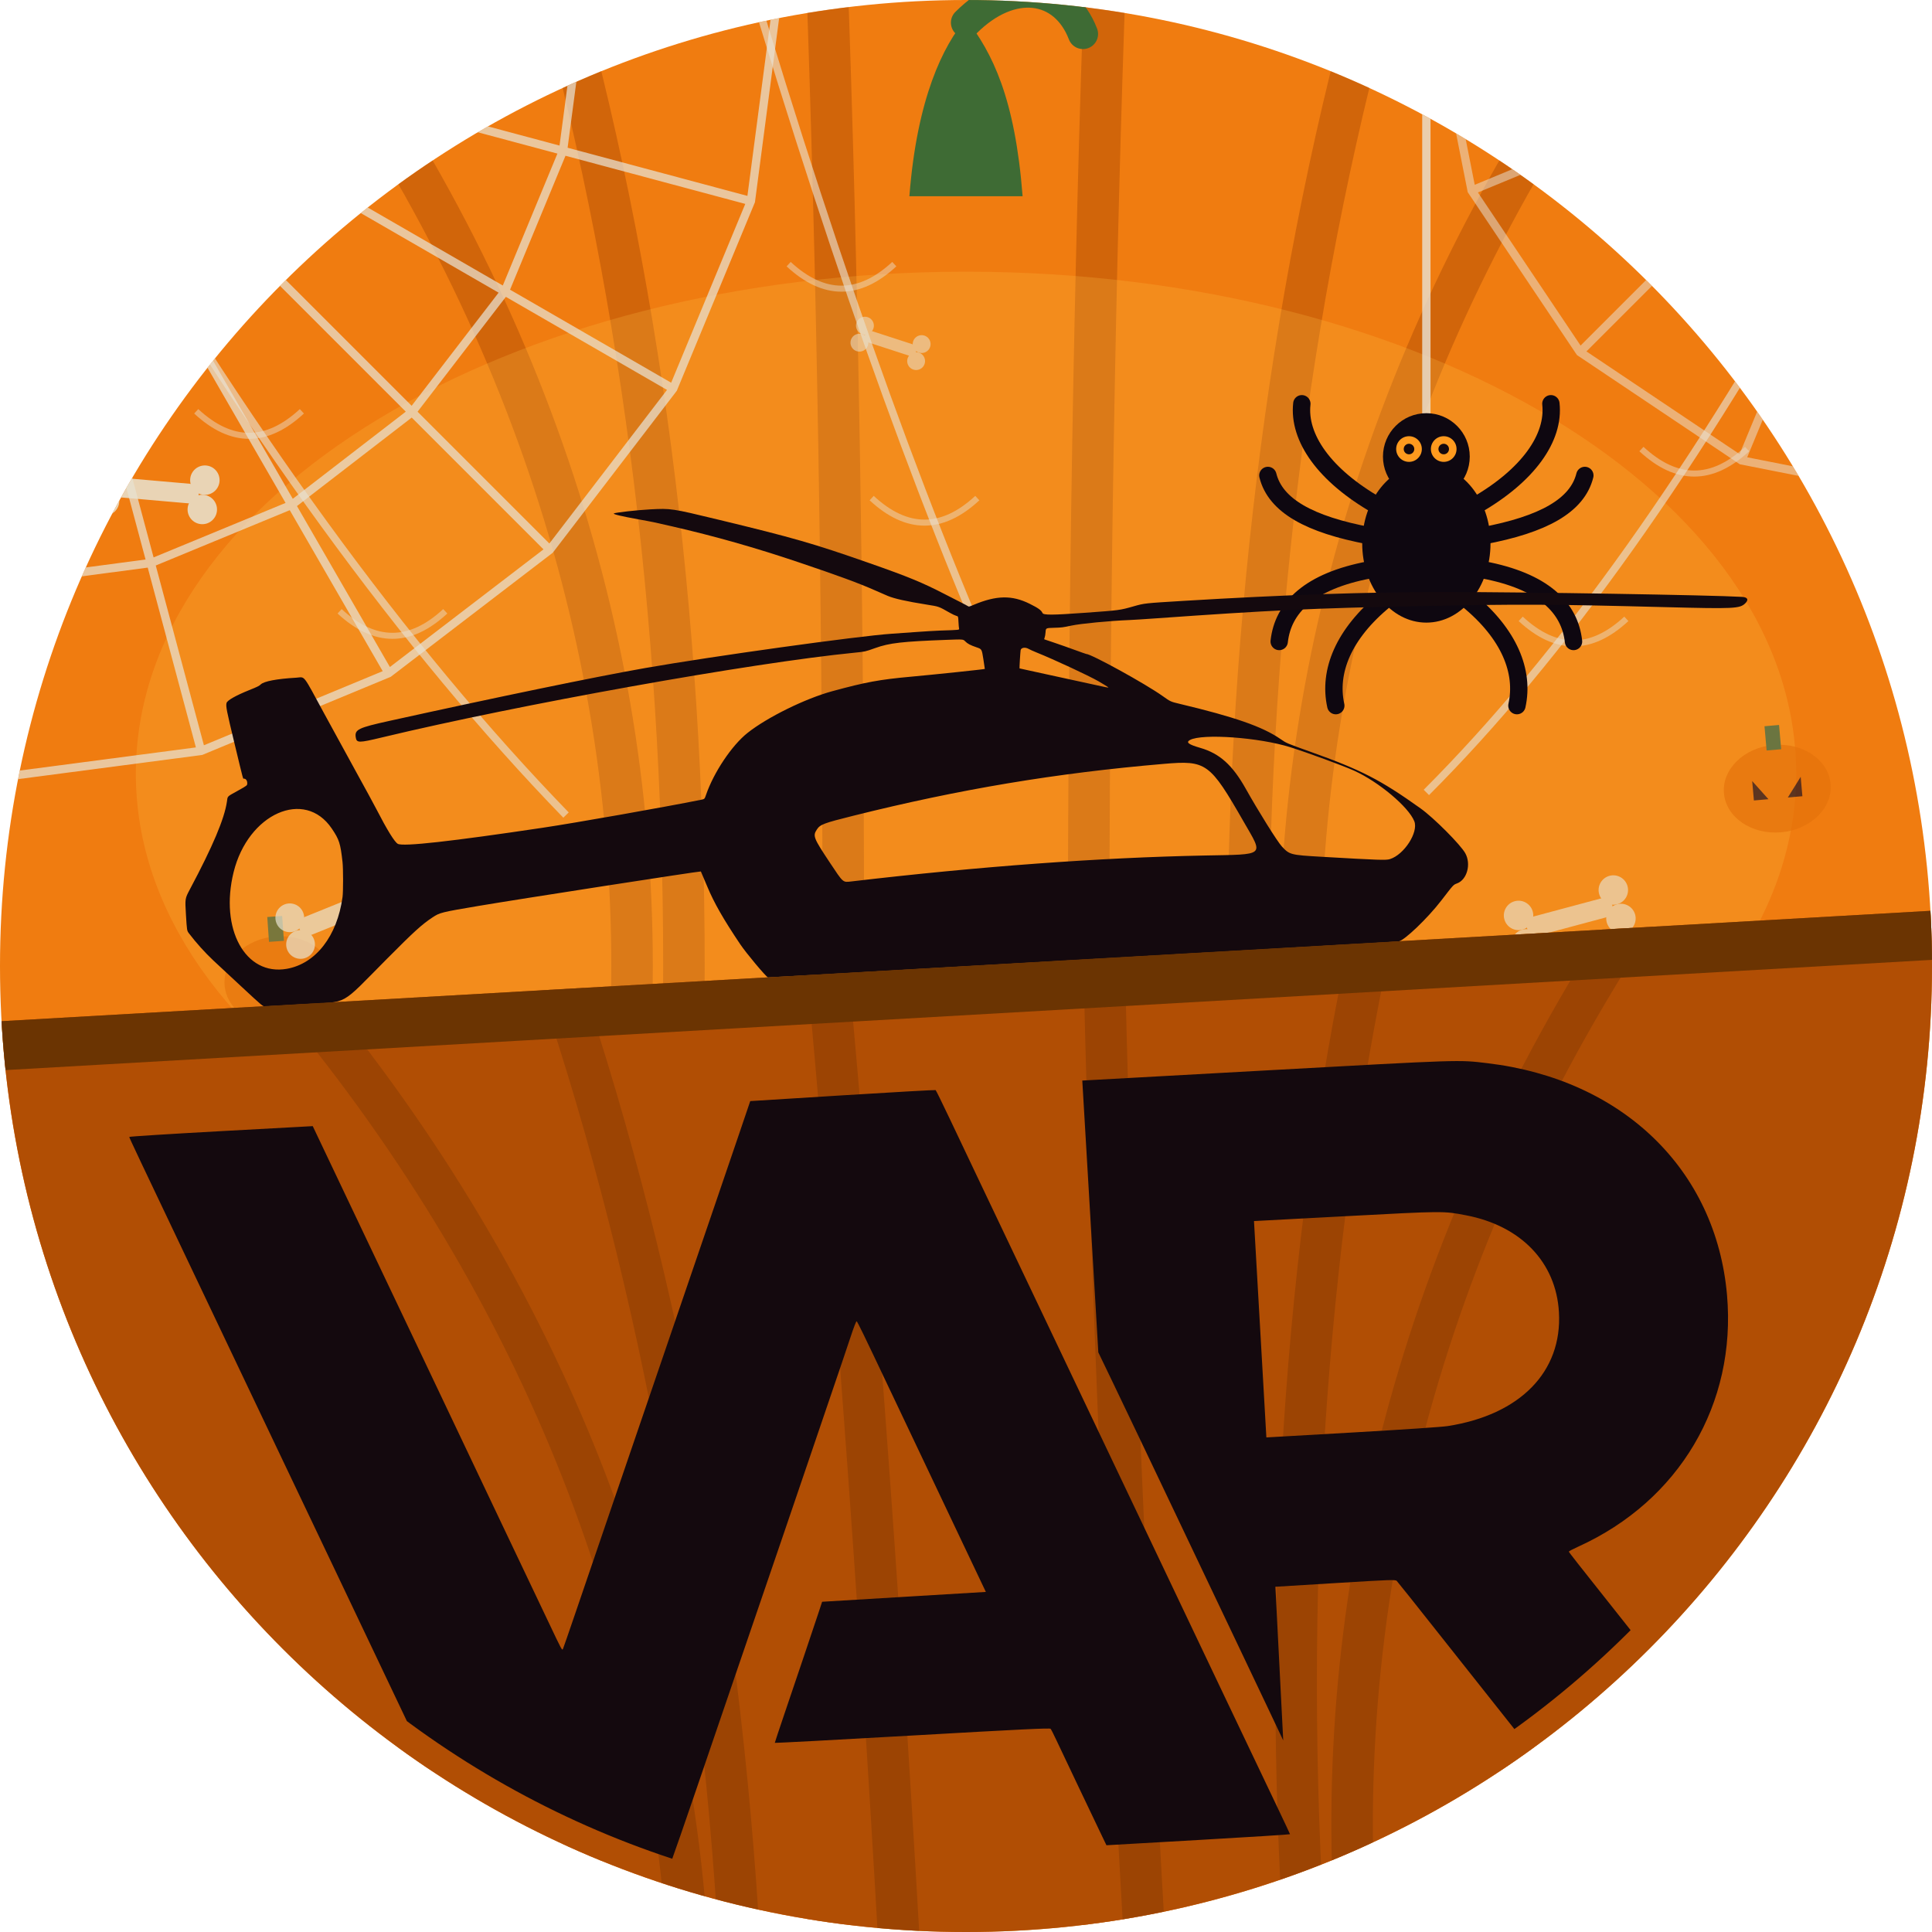
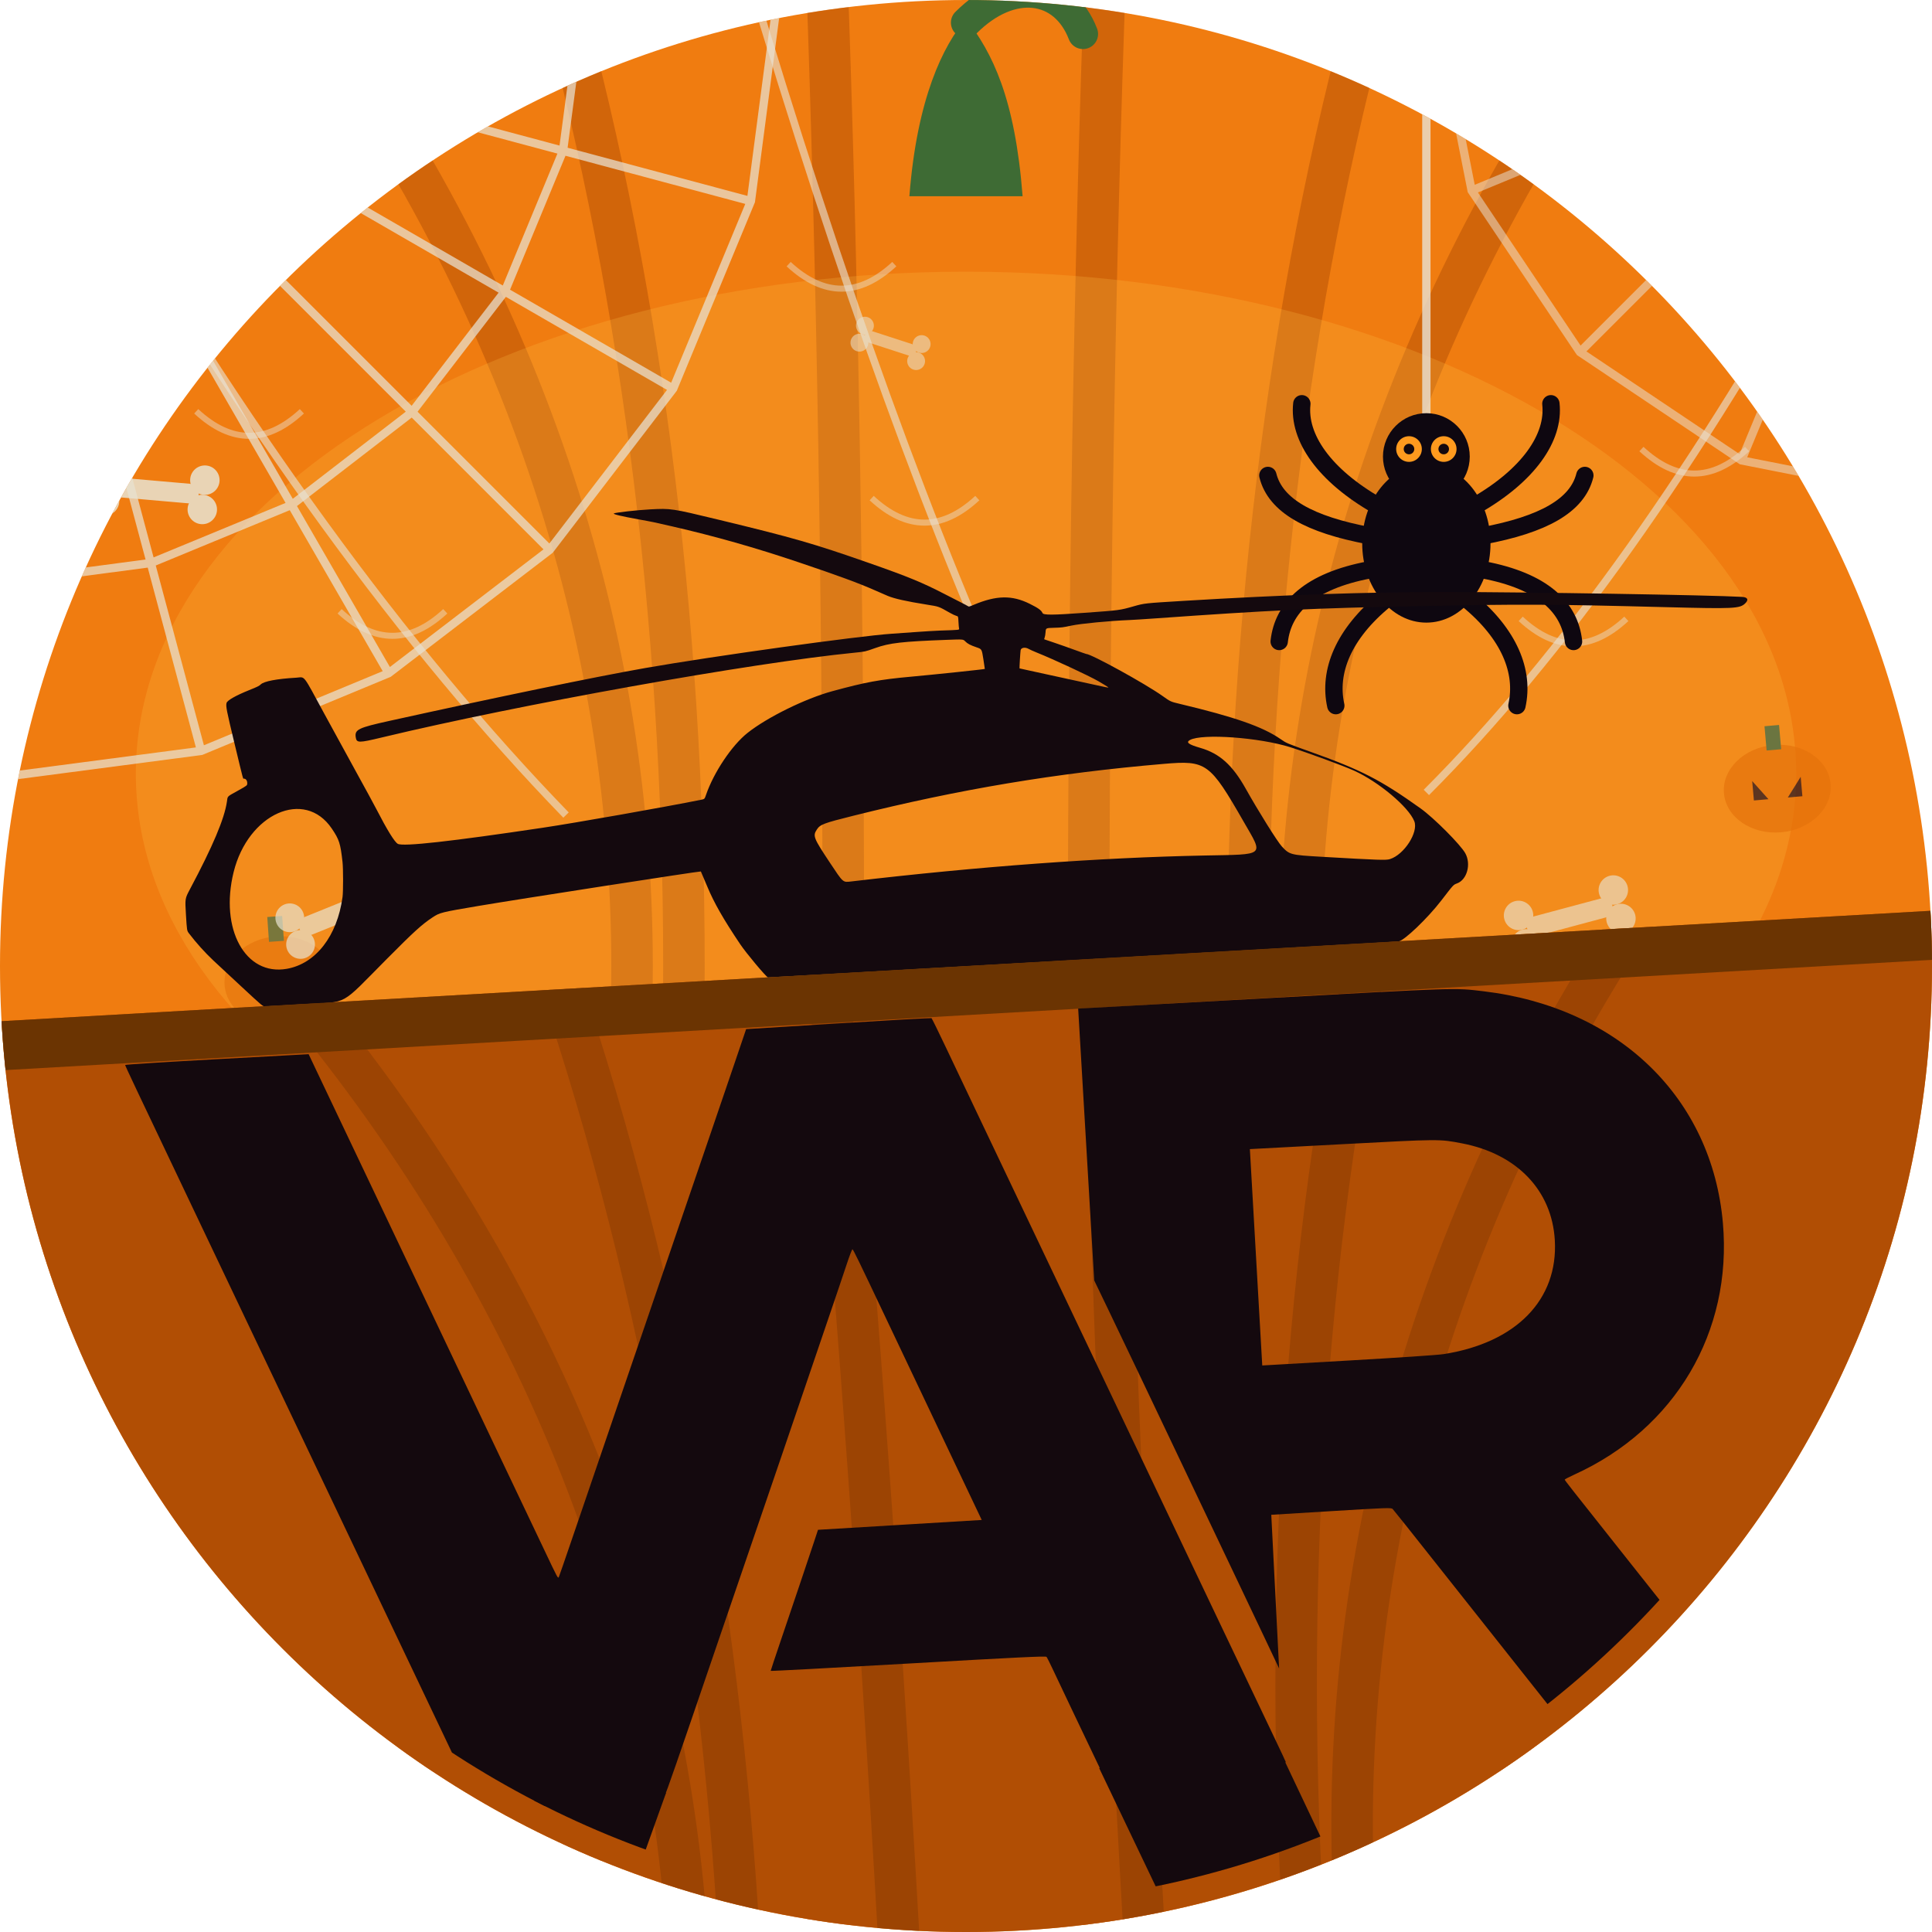
<svg xmlns="http://www.w3.org/2000/svg" viewBox="0 0 512 512" width="512" height="512">
  <defs>
    <clipPath id="h60">
      <circle cx="256" cy="256" r="256" />
    </clipPath>
  </defs>
  <g clip-path="url(#h60)">
    <circle cx="256" cy="256" r="256" fill="#F07C10" />
    <path d="M73,-10 C199,154 199,358 73,522" fill="none" stroke="#B14E04" stroke-width="11" opacity=".5" stroke-linecap="round" />
    <path d="M146,-10 C193,154 193,358 146,522" fill="none" stroke="#B14E04" stroke-width="11" opacity=".5" stroke-linecap="round" />
    <path d="M219,-10 C225,154 225,358 219,522" fill="none" stroke="#B14E04" stroke-width="11" opacity=".5" stroke-linecap="round" />
    <path d="M293,-10 C287,154 287,358 293,522" fill="none" stroke="#B14E04" stroke-width="11" opacity=".5" stroke-linecap="round" />
    <path d="M366,-10 C319,154 319,358 366,522" fill="none" stroke="#B14E04" stroke-width="11" opacity=".5" stroke-linecap="round" />
    <path d="M439,-10 C313,154 313,358 439,522" fill="none" stroke="#B14E04" stroke-width="11" opacity=".5" stroke-linecap="round" />
    <ellipse cx="256" cy="205" rx="220" ry="133" fill="#FFC24A" opacity=".22">
      <animate attributeName="opacity" values=".22;.62;.22" dur="2.4s" repeatCount="indefinite" />
    </ellipse>
    <g transform="translate(256,22)">
      <path d="M-15,30 C-13,4 -6,-10 0,-17 C7,-8 13,4 15,30 Z" fill="#3E6B34" />
      <path d="M0,-16 C12,-28 26,-26 31,-13" fill="none" stroke="#3E6B34" stroke-width="8" stroke-linecap="round" />
    </g>
    <defs>
      <clipPath id="o57">
        <rect x="-512" y="-512" width="1536" height="768" transform="rotate(-3.275 256 256)" />
      </clipPath>
    </defs>
    <g clip-path="url(#o57)">
      <g stroke="#E8E2D4" stroke-width="2.2" fill="none" opacity=".72">
        <path d="M0,0 L206.0,0.0 M0,0 L199.0,53.3 M0,0 L178.4,103.0 M0,0 L145.7,145.7 M0,0 L103.0,178.4 M0,0 L53.3,199.0 M0,0 L0.0,206.0 M51.5,0.0 L49.7,13.3 L44.6,25.7 L36.4,36.4 L25.8,44.6 L13.3,49.7 L0.0,51.5 M103.0,0.0 L99.5,26.7 L89.2,51.5 L72.8,72.8 L51.5,89.2 L26.7,99.5 L0.0,103.0 M154.5,0.0 L149.2,40.0 L133.8,77.2 L109.2,109.2 L77.3,133.8 L40.0,149.2 L0.0,154.5 M206.0,0.0 L199.0,53.3 L178.4,103.0 L145.7,145.7 L103.0,178.4 L53.3,199.0 L0.0,206.0" />
      </g>
      <g stroke="#E8E2D4" stroke-width="2.2" fill="none" opacity=".52">
        <path d="M512,0 L512.0,132.0 M512,0 L461.5,122.0 M512,0 L418.7,93.3 M512,0 L390.0,50.5 M512,0 L380.0,0.0 M512.0,44.0 L495.2,40.7 L480.9,31.1 L471.3,16.8 L468.0,0.0 M512.0,88.0 L478.3,81.3 L449.8,62.2 L430.7,33.7 L424.0,0.0 M512.0,132.0 L461.5,122.0 L418.7,93.3 L390.0,50.5 L380.0,0.0" />
      </g>
      <path d="M22,40 Q86,150 150,216" fill="none" stroke="#E8E2D4" stroke-width="2" opacity=".62" />
      <path d="M52,109 Q66,122 80,109" fill="none" stroke="#E8E2D4" stroke-width="1.6" opacity=".45" />
      <path d="M90,162 Q104,175 118,162" fill="none" stroke="#E8E2D4" stroke-width="1.6" opacity=".45" />
      <path d="M198,-8 Q235,116 272,196" fill="none" stroke="#E8E2D4" stroke-width="2" opacity=".62" />
      <path d="M209,70 Q223,83 237,70" fill="none" stroke="#E8E2D4" stroke-width="1.6" opacity=".45" />
      <path d="M231,132 Q245,145 259,132" fill="none" stroke="#E8E2D4" stroke-width="1.6" opacity=".45" />
      <path d="M486,58 Q432,156 378,210" fill="none" stroke="#E8E2D4" stroke-width="2" opacity=".62" />
      <path d="M435,119 Q449,132 463,119" fill="none" stroke="#E8E2D4" stroke-width="1.6" opacity=".45" />
      <path d="M403,164 Q417,177 431,164" fill="none" stroke="#E8E2D4" stroke-width="1.6" opacity=".45" />
      <g transform="translate(236,91) scale(0.79) rotate(18)" opacity="0.55">
        <g fill="#E8E2D0">
          <rect x="-9" y="-2" width="18" height="4" rx="2" />
          <circle cx="-10" cy="-3" r="3" />
          <circle cx="-10" cy="3" r="3" />
          <circle cx="10" cy="-3" r="3" />
          <circle cx="10" cy="3" r="3" />
        </g>
      </g>
      <g transform="translate(476,4) scale(1.06) rotate(6)" opacity="0.57">
        <g fill="#E8E2D0">
          <rect x="-9" y="-2" width="18" height="4" rx="2" />
          <circle cx="-10" cy="-3" r="3" />
          <circle cx="-10" cy="3" r="3" />
          <circle cx="10" cy="-3" r="3" />
          <circle cx="10" cy="3" r="3" />
        </g>
      </g>
      <g transform="translate(74,260) scale(1.32) rotate(-4)" opacity="0.62">
        <ellipse cx="0" cy="0" rx="11" ry="9" fill="#E5720A" />
        <rect x="-1.5" y="-13" width="3" height="5" fill="#2E6B4F" />
        <path d="M-5,-2 l3,4 l-3,0 z M5,-2 l-3,4 l3,0 z" fill="#1A0E22" />
      </g>
      <g transform="translate(41,130) scale(1.30) rotate(5)" opacity="0.86">
        <g fill="#E8E2D0">
          <rect x="-9" y="-2" width="18" height="4" rx="2" />
          <circle cx="-10" cy="-3" r="3" />
          <circle cx="-10" cy="3" r="3" />
          <circle cx="10" cy="-3" r="3" />
          <circle cx="10" cy="3" r="3" />
        </g>
      </g>
      <g transform="translate(416,243) scale(1.30) rotate(-15)" opacity="0.64">
        <g fill="#E8E2D0">
          <rect x="-9" y="-2" width="18" height="4" rx="2" />
          <circle cx="-10" cy="-3" r="3" />
          <circle cx="-10" cy="3" r="3" />
          <circle cx="10" cy="-3" r="3" />
          <circle cx="10" cy="3" r="3" />
        </g>
      </g>
      <g transform="translate(471,209) scale(1.29) rotate(-5)" opacity="0.69">
        <ellipse cx="0" cy="0" rx="11" ry="9" fill="#E5720A" />
        <rect x="-1.5" y="-13" width="3" height="5" fill="#2E6B4F" />
        <path d="M-5,-2 l3,4 l-3,0 z M5,-2 l-3,4 l3,0 z" fill="#1A0E22" />
      </g>
      <g transform="translate(90,242) scale(1.27) rotate(-22)" opacity="0.70">
        <g fill="#E8E2D0">
          <rect x="-9" y="-2" width="18" height="4" rx="2" />
          <circle cx="-10" cy="-3" r="3" />
          <circle cx="-10" cy="3" r="3" />
          <circle cx="10" cy="-3" r="3" />
          <circle cx="10" cy="3" r="3" />
        </g>
      </g>
      <g opacity="0">
        <g transform="scale(1.0)">
          <path d="M-26,0 C-17,-13 -9,-9 0,0 C9,-9 17,-13 26,0 C17,5 9,3 0,9 C-9,3 -17,5 -26,0 Z" fill="#160A14">
            <animate attributeName="d" dur="0.42s" repeatCount="indefinite" values="M-26,0 C-17,-13 -9,-9 0,0 C9,-9 17,-13 26,0 C17,5 9,3 0,9 C-9,3 -17,5 -26,0 Z;M-22,-9 C-15,-20 -8,-13 0,-3 C8,-13 15,-20 22,-9 C15,-1 8,-1 0,6 C-8,-1 -15,-1 -22,-9 Z;M-26,0 C-17,-13 -9,-9 0,0 C9,-9 17,-13 26,0 C17,5 9,3 0,9 C-9,3 -17,5 -26,0 Z" />
          </path>
        </g>
        <animateTransform attributeName="transform" type="translate" values="-60 96;572 62" dur="7.5s" begin="0.0s" repeatCount="indefinite" />
        <animate attributeName="opacity" values="0;1;1;0" keyTimes="0;0.12;0.85;1" dur="7.5s" begin="0.0s" repeatCount="indefinite" />
      </g>
      <g opacity="0">
        <g transform="scale(0.72)">
          <path d="M-26,0 C-17,-13 -9,-9 0,0 C9,-9 17,-13 26,0 C17,5 9,3 0,9 C-9,3 -17,5 -26,0 Z" fill="#160A14">
            <animate attributeName="d" dur="0.42s" repeatCount="indefinite" values="M-26,0 C-17,-13 -9,-9 0,0 C9,-9 17,-13 26,0 C17,5 9,3 0,9 C-9,3 -17,5 -26,0 Z;M-22,-9 C-15,-20 -8,-13 0,-3 C8,-13 15,-20 22,-9 C15,-1 8,-1 0,6 C-8,-1 -15,-1 -22,-9 Z;M-26,0 C-17,-13 -9,-9 0,0 C9,-9 17,-13 26,0 C17,5 9,3 0,9 C-9,3 -17,5 -26,0 Z" />
          </path>
        </g>
        <animateTransform attributeName="transform" type="translate" values="572 168;-60 132" dur="9.5s" begin="3.2s" repeatCount="indefinite" />
        <animate attributeName="opacity" values="0;1;1;0" keyTimes="0;0.12;0.85;1" dur="9.5s" begin="3.2s" repeatCount="indefinite" />
      </g>
      <g transform="translate(378,0)">
        <g>
          <animateTransform attributeName="transform" type="rotate" values="-15 0 0;15 0 0;-15 0 0" dur="3.4s" repeatCount="indefinite" calcMode="spline" keySplines="0.42 0 0.58 1;0.42 0 0.58 1" />
          <animateTransform attributeName="transform" type="translate" values="0 0;0 18;0 0" dur="5.1s" repeatCount="indefinite" calcMode="spline" keySplines="0.45 0 0.55 1;0.45 0 0.55 1" additive="sum" />
          <line x1="0" y1="0" x2="0" y2="118" stroke="#E8E2D4" stroke-width="2.2" opacity=".8" />
          <g transform="translate(0,140)">
            <ellipse cx="0" cy="4" rx="17" ry="21" fill="#0E0710" />
            <circle cx="0" cy="-19" r="11.5" fill="#0E0710" />
            <g stroke="#0E0710" stroke-width="4.6" stroke-linecap="round" fill="none">
              <path d="M-13,-6 C-27,-14 -34,-24 -33,-33" />
              <path d="M-15,2 C-31,-1 -40,-6 -42,-14" />
              <path d="M-15,11 C-31,14 -38,21 -39,30" />
              <path d="M-11,19 C-22,28 -26,38 -24,47" />
              <path d="M13,-6 C27,-14 34,-24 33,-33" />
              <path d="M15,2 C31,-1 40,-6 42,-14" />
              <path d="M15,11 C31,14 38,21 39,30" />
              <path d="M11,19 C22,28 26,38 24,47" />
            </g>
            <circle cx="-4.6" cy="-21" r="3.4" fill="#FF9A1E" />
            <circle cx="4.6" cy="-21" r="3.4" fill="#FF9A1E" />
            <circle cx="-4.6" cy="-21" r="1.4" fill="#14090E" />
            <circle cx="4.6" cy="-21" r="1.4" fill="#14090E" />
          </g>
        </g>
      </g>
    </g>
    <defs>
      <clipPath id="f58">
        <rect x="-512" y="256" width="1536" height="1024" transform="rotate(-3.275 256 256)" />
      </clipPath>
    </defs>
    <g clip-path="url(#f58)">
      <g transform="rotate(-3.275 256 256)">
        <g transform="translate(0,256)">
          <rect x="-512" y="0" width="1536" height="1024" fill="#B14E04" />
          <path d="M73,-10 C199,154 199,358 73,522" fill="none" stroke="#7E3603" stroke-width="11" opacity=".42" stroke-linecap="round" />
          <path d="M146,-10 C193,154 193,358 146,522" fill="none" stroke="#7E3603" stroke-width="11" opacity=".42" stroke-linecap="round" />
          <path d="M219,-10 C225,154 225,358 219,522" fill="none" stroke="#7E3603" stroke-width="11" opacity=".42" stroke-linecap="round" />
          <path d="M293,-10 C287,154 287,358 293,522" fill="none" stroke="#7E3603" stroke-width="11" opacity=".42" stroke-linecap="round" />
          <path d="M366,-10 C319,154 319,358 366,522" fill="none" stroke="#7E3603" stroke-width="11" opacity=".42" stroke-linecap="round" />
          <path d="M439,-10 C313,154 313,358 439,522" fill="none" stroke="#7E3603" stroke-width="11" opacity=".42" stroke-linecap="round" />
        </g>
      </g>
    </g>
    <g fill="#14090E" transform="translate(49.00,134.89) scale(0.414)">
      <path d="M35.7 305.27C27.86 297.99 20 290.67 18.23 289.02C12.94 284.07 7.26 277.76 2.59 271.63C1.3 269.94 1.3 269.94 0.67 259.67C0.04 249.4 0.04 249.4 3.21 243.43C17.85 215.93 25.31 198.26 26.9 187.33C27.45 183.58 26.65 184.36 34.25 180.13C39.92 176.97 39.91 176.98 39.91 175.49C39.91 173.85 39.02 172.61 37.83 172.6C37.11 172.6 37.81 175.22 31.69 149.81C26.64 128.87 26.11 126.2 26.67 124.15C27.12 122.49 32.62 119.37 41.13 115.95C46.53 113.78 47.49 113.3 48.58 112.26C50.67 110.26 58.97 108.69 71.24 107.99C77.19 107.64 74.98 104.81 89.29 131.15C96.15 143.79 105.73 161.29 110.57 170.04C115.41 178.79 120.75 188.62 122.44 191.88C129.48 205.52 134.23 213.21 136.29 214.34C139.72 216.22 170.18 212.83 229.23 204.01C250.02 200.91 306.75 190.88 330.23 186.17C332.66 185.68 332.66 185.68 333.54 183.12C338.5 168.63 350.1 151.3 360.17 143.32C372.8 133.3 397.13 121.34 414.41 116.63C435.84 110.79 444.66 109.17 464.81 107.34C479.81 105.98 511.76 102.62 512.05 102.38C512.08 102.36 511.65 99.49 511.1 96.01C510.1 89.68 510.1 89.68 506.87 88.58C502.65 87.13 501 86.26 499.45 84.67C498.18 83.37 498.18 83.37 487.88 83.75C459.05 84.82 451.08 85.73 441.9 89.01C435.4 91.33 435.45 91.31 428.8 91.97C362.81 98.45 214.12 125.11 126.21 146.21C111.13 149.83 109.91 149.82 109.35 146.09C108.62 141.18 110.96 140.04 130.7 135.68C199.78 120.43 262.82 107.4 294.63 101.81C336.98 94.36 431.41 81.22 452.54 79.84C455.13 79.67 462.05 79.18 467.91 78.75C473.77 78.33 480.74 77.91 483.41 77.82C496.02 77.41 495.76 77.44 495.55 76.49C495.44 76.03 495.28 74.08 495.18 72.17C495.01 68.69 495.01 68.69 493.75 68.38C493.06 68.2 491.24 67.34 489.71 66.47C482.4 62.32 482.87 62.48 475.05 61.23C461.69 59.09 454.17 57.41 449.82 55.59C448.42 55 444.91 53.47 442.02 52.19C431.61 47.57 418.28 42.66 392.8 34.08C364.87 24.67 339.59 17.5 311.76 11.09C299.95 8.37 299.99 8.38 290.21 6.6C279.38 4.63 274.04 3.36 274.55 2.87C275.14 2.3 289.73 0.65 297.88 0.23C311.16 -0.46 311.55 -0.4 341.15 6.74C389.7 18.46 402.15 22.04 437.97 34.58C462.99 43.33 472.02 47.05 486.52 54.55C489.7 56.2 494.13 58.47 496.36 59.59C498.58 60.72 500.74 61.86 501.14 62.13C501.87 62.62 501.89 62.62 504.82 61.38C519.4 55.23 529.43 55.03 540.79 60.69C546.35 63.46 548.17 64.78 548.98 66.6C549.58 67.97 555.31 67.94 575.92 66.45C598.39 64.83 598.39 64.83 607.34 62.29C614.29 60.32 614.14 60.33 639.56 58.79C703.41 54.93 756.26 53.13 806.36 53.13C858.12 53.13 977.54 55.09 996.82 56.26C1000.43 56.48 1001.17 58.14 998.71 60.49C995.29 63.76 991.43 63.94 948.73 62.85C873.08 60.91 856.08 60.83 788.97 62.17C722.22 63.5 694.67 64.8 620.01 70.11C613.86 70.55 607 70.98 604.77 71.07C591.89 71.59 573.5 73.35 567.47 74.64C561.97 75.82 561.32 75.9 556.36 76.04C551.11 76.19 551.11 76.19 550.94 78.75C550.84 80.16 550.57 81.77 550.34 82.33C550.01 83.11 549.99 83.38 550.24 83.47C550.42 83.53 553.42 84.55 556.9 85.72C560.39 86.9 566.25 88.96 569.93 90.32C573.61 91.67 576.74 92.77 576.89 92.77C580.14 92.77 614.7 111.79 625.81 119.69C630.93 123.34 630.93 123.34 636.87 124.75C672.02 133.12 689.95 139.38 701.29 147.24C705.18 149.93 705.18 149.93 720.24 155.31C752.95 166.98 765.35 173.35 790.99 191.66C799.5 197.73 816.67 214.97 819.64 220.42C823.42 227.36 820.75 237.21 814.42 239.63C811.9 240.59 812.26 240.2 804.25 250.61C795.46 262.02 780.6 276.24 776.87 276.82C775.66 277 373.53 299.94 373.25 299.84C371.87 299.33 359.32 284.34 355.46 278.59C344.66 262.51 338.75 252.16 334.39 241.69C332.21 236.45 330.36 232.1 330.28 232.02C329.97 231.71 213.68 249.73 187.97 254.08C164.08 258.12 163.13 258.35 158.5 261.43C151.54 266.06 146.73 270.44 129.11 288.18C98.73 318.77 105.03 315.29 77.25 316.85C63.91 317.61 52.31 318.29 51.48 318.37C49.96 318.52 49.96 318.52 35.7 305.27ZM65.16 294.35C83.73 291.12 97.51 273.39 100.91 248.38C101.38 244.97 101.37 230.17 100.9 226C99.56 213.99 98.8 211.61 94.02 204.55C76.64 178.83 40.43 194.92 31.18 232.47C22.2 268.91 38.7 298.96 65.16 294.35ZM426.51 238.42C508.82 228.76 585.47 223.14 652.64 221.81C692.24 221.03 690.56 222.48 677.71 200.11C656.08 162.43 653.86 160.82 626.75 163.14C557.73 169.02 495.94 179.34 427.86 196.36C408.78 201.13 406.7 201.91 404.56 205.13C401.84 209.25 402.31 210.47 412.79 226.27C421.54 239.45 421.09 239.05 426.51 238.42ZM771.34 224.12C780.47 221.3 789.76 206.88 786.96 199.86C783.31 190.7 764.16 174.62 748.38 167.48C741.64 164.43 718.63 155.97 707.64 152.51C687.74 146.23 651.12 143.59 643.34 147.88C640.63 149.37 642.43 150.74 649.96 152.91C662.3 156.47 670.56 163.87 679.03 178.98C687.23 193.6 699.29 212.89 702.16 215.99C707.1 221.32 707.66 221.47 727.59 222.62C764.71 224.76 768.81 224.9 771.34 224.12ZM591.15 114.24C591.15 114.08 588 112.11 584.82 110.28C578.3 106.55 556.35 96.34 545.07 91.8C543.08 91 540.82 89.97 540.03 89.52C537.82 88.26 535.19 88.74 534.96 90.44C534.72 92.22 534.14 101.92 534.27 102.04C534.33 102.09 541.55 103.67 550.3 105.55C559.05 107.43 571.61 110.17 578.21 111.63C589.8 114.19 591.15 114.47 591.15 114.24Z" fill-rule="evenodd" />
    </g>
    <g transform="translate(256,256) rotate(-3.275)">
      <rect x="-614.4" y="0" width="1228.8" height="13" fill="#6B3402" />
    </g>
    <g transform="rotate(-3.275 256 256)">
      <defs>
        <clipPath id="wc59">
          <circle cx="256" cy="256" r="249.00" />
        </clipPath>
      </defs>
      <g clip-path="url(#wc59)">
-         <g fill="#14090E" transform="translate(32.03,288.10) scale(0.42394)">
+         <g fill="#14090E" transform="translate(32.03,269.00) scale(0.42394)">
          <path d="M195.1 478.09C193.93 477.63 193.3 476.14 173.69 427.85C169.31 417.07 161.96 399.04 157.36 387.77C144.85 357.16 130.53 321.99 124.7 307.6C121.86 300.58 116.25 286.82 112.24 277.02C99.77 246.52 89.4 221.12 84.01 207.84C76.29 188.85 63.1 156.48 36.82 92.04C5.35 14.87 0 1.67 0 1.08C0 0.81 25.85 0.66 57.45 0.74L114.9 0.89L119.73 12.77C122.38 19.3 128.74 34.93 133.87 47.51C145.14 75.16 159.52 110.48 170.14 136.58C174.45 147.19 182.06 165.9 187.05 178.15C196.26 200.76 206.8 226.67 220.74 260.99C224.99 271.44 230.49 284.93 232.96 290.97C235.43 297.02 240.44 309.31 244.09 318.29C251.9 337.51 251.75 337.2 252.42 336.01C252.69 335.53 256.69 325.8 261.33 314.39C269.84 293.41 277.55 274.47 295.12 231.29C300.44 218.23 308.05 199.52 312.04 189.73C318.74 173.26 325.93 155.59 346.48 105.11C350.8 94.49 358.42 75.79 363.41 63.54C368.4 51.29 376.16 32.19 380.66 21.08L388.83 0.89L446.64 0.59C478.44 0.43 504.66 0.45 504.91 0.64C505.16 0.82 508.67 9.11 512.7 19.04C516.73 28.98 524.11 47.13 529.11 59.38C541.84 90.6 555.55 124.24 565.9 149.64C570.75 161.56 578.1 179.6 582.23 189.73C586.36 199.85 593.99 218.56 599.17 231.29C604.36 244.03 612.91 265.01 618.18 277.91C633.59 315.68 644.01 341.24 650.83 358.08C654.35 366.73 659.95 380.49 663.29 388.66C666.63 396.82 673.22 412.99 677.95 424.58C682.68 436.18 689.46 452.8 693.03 461.52C696.6 470.24 699.52 477.52 699.52 477.7C699.52 477.88 673.66 478.03 642.04 478.03L584.56 478.03L581.68 471.05C577.2 460.19 560.23 418.53 557.18 410.93C555.68 407.17 554.19 403.76 553.87 403.36C553.42 402.77 535.39 402.61 467.27 402.61C419.95 402.61 381.24 402.46 381.24 402.26C381.24 402.07 384.56 393.72 388.61 383.71C396.8 363.5 408.21 335.11 412.82 323.49L415.81 315.92L467.08 315.77L518.34 315.62L513.87 304.63C511.41 298.59 505.44 283.89 500.59 271.97C495.75 260.05 487.88 240.68 483.1 228.92C478.32 217.16 470.83 198.72 466.45 187.95C450.59 148.87 447.82 142.25 447.34 142.09C447.07 142 445.2 146.13 443.18 151.28C441.16 156.42 434.67 172.52 428.75 187.05C422.83 201.59 414.81 221.36 410.93 231C407.04 240.63 399.56 259.07 394.3 271.97C376.24 316.27 366.82 339.41 358.64 359.56C345.14 392.83 338.8 408.42 330.37 429.04C311.03 476.38 310.36 477.95 309.1 478.28C307.23 478.79 196.4 478.6 195.1 478.09ZM881.95 474.91C879.81 472 876.03 466.65 856.48 438.84C852.23 432.79 840.49 416.09 830.38 401.72C820.26 387.35 807.21 368.78 801.36 360.45C784.84 336.91 776.14 324.62 775.21 323.48C774.4 322.5 772.01 322.45 736.79 322.59L699.23 322.74L698.93 370.83L698.63 418.92L690.21 398.15C685.57 386.72 677.74 367.49 672.81 355.4C667.87 343.32 660.52 325.28 656.47 315.32C652.42 305.36 644.8 286.65 639.54 273.75C634.28 260.85 625.94 240.41 621.01 228.33C616.08 216.24 608.68 198.2 604.57 188.24L597.09 170.13L596.94 85.03L596.79 -0.07L711.55 0.16C835.48 0.41 832.04 0.32 850.36 3.58C934.1 18.49 989.12 78.21 991.5 156.77C993.56 225.09 954.38 283.51 889.7 308.51C886.35 309.81 883.62 311.05 883.61 311.28C883.61 311.67 888.25 318.33 910.61 350.06C915.44 356.92 922.68 367.21 926.69 372.92C930.71 378.64 938.14 389.19 943.21 396.38C948.28 403.56 955.61 413.98 959.5 419.54C963.39 425.09 972.96 438.72 980.78 449.82C999.57 476.5 1000 477.12 1000 477.61C1000 477.84 973.95 478.03 942.12 478.03C884.24 478.03 884.24 478.03 881.95 474.91ZM812.44 228.62C858.16 224.16 885.99 198.77 885.99 161.52C885.99 130.34 865.44 106.28 831.53 97.74C817.42 94.19 818.24 94.23 756.09 93.98L698.93 93.75L698.93 161.48L698.93 229.22L752.61 229.22C784.27 229.22 808.81 228.97 812.44 228.62Z" fill-rule="evenodd" />
+           <path d="M192.83 474.62 L311.60 474.62 L252.04 614.97 L252.04 614.97 ZM582.75 474.62 L697.88 474.62 L780.63 678.62 L666.26 678.62 ZM887.32 474.62 L997.18 474.62 L1138.70 678.62 L1067.96 678.62 Z" />
        </g>
      </g>
    </g>
  </g>
</svg>
